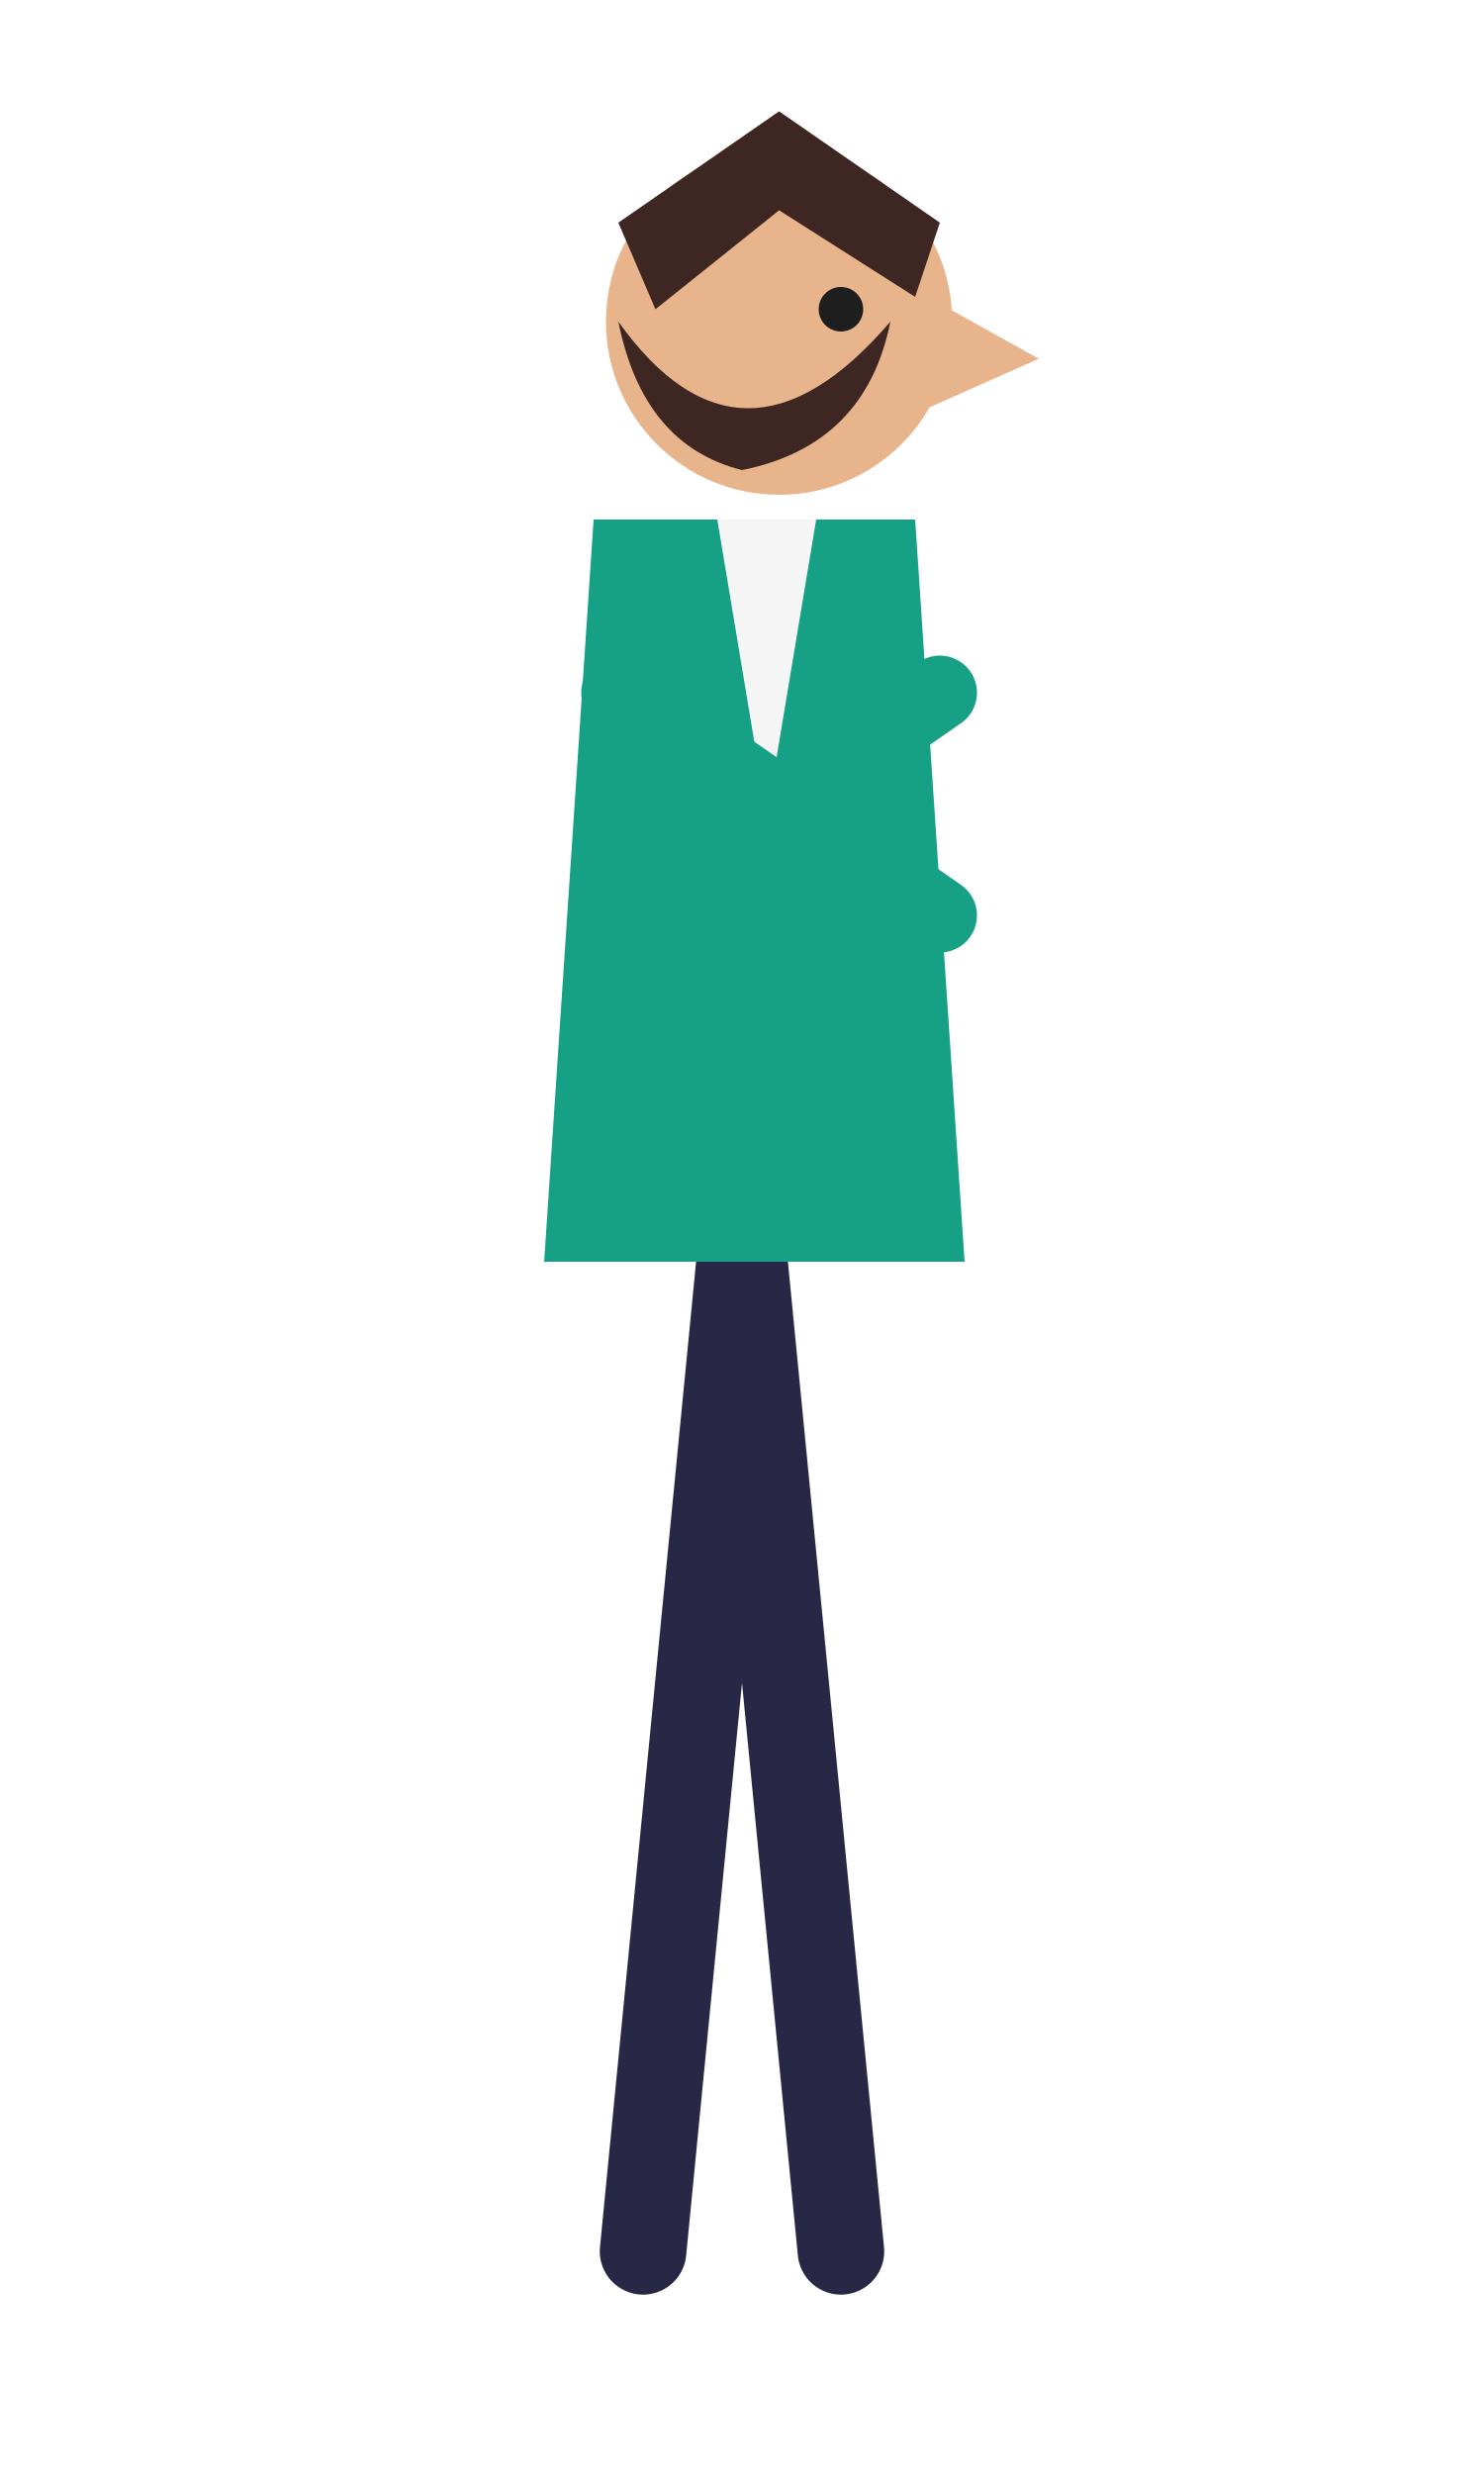
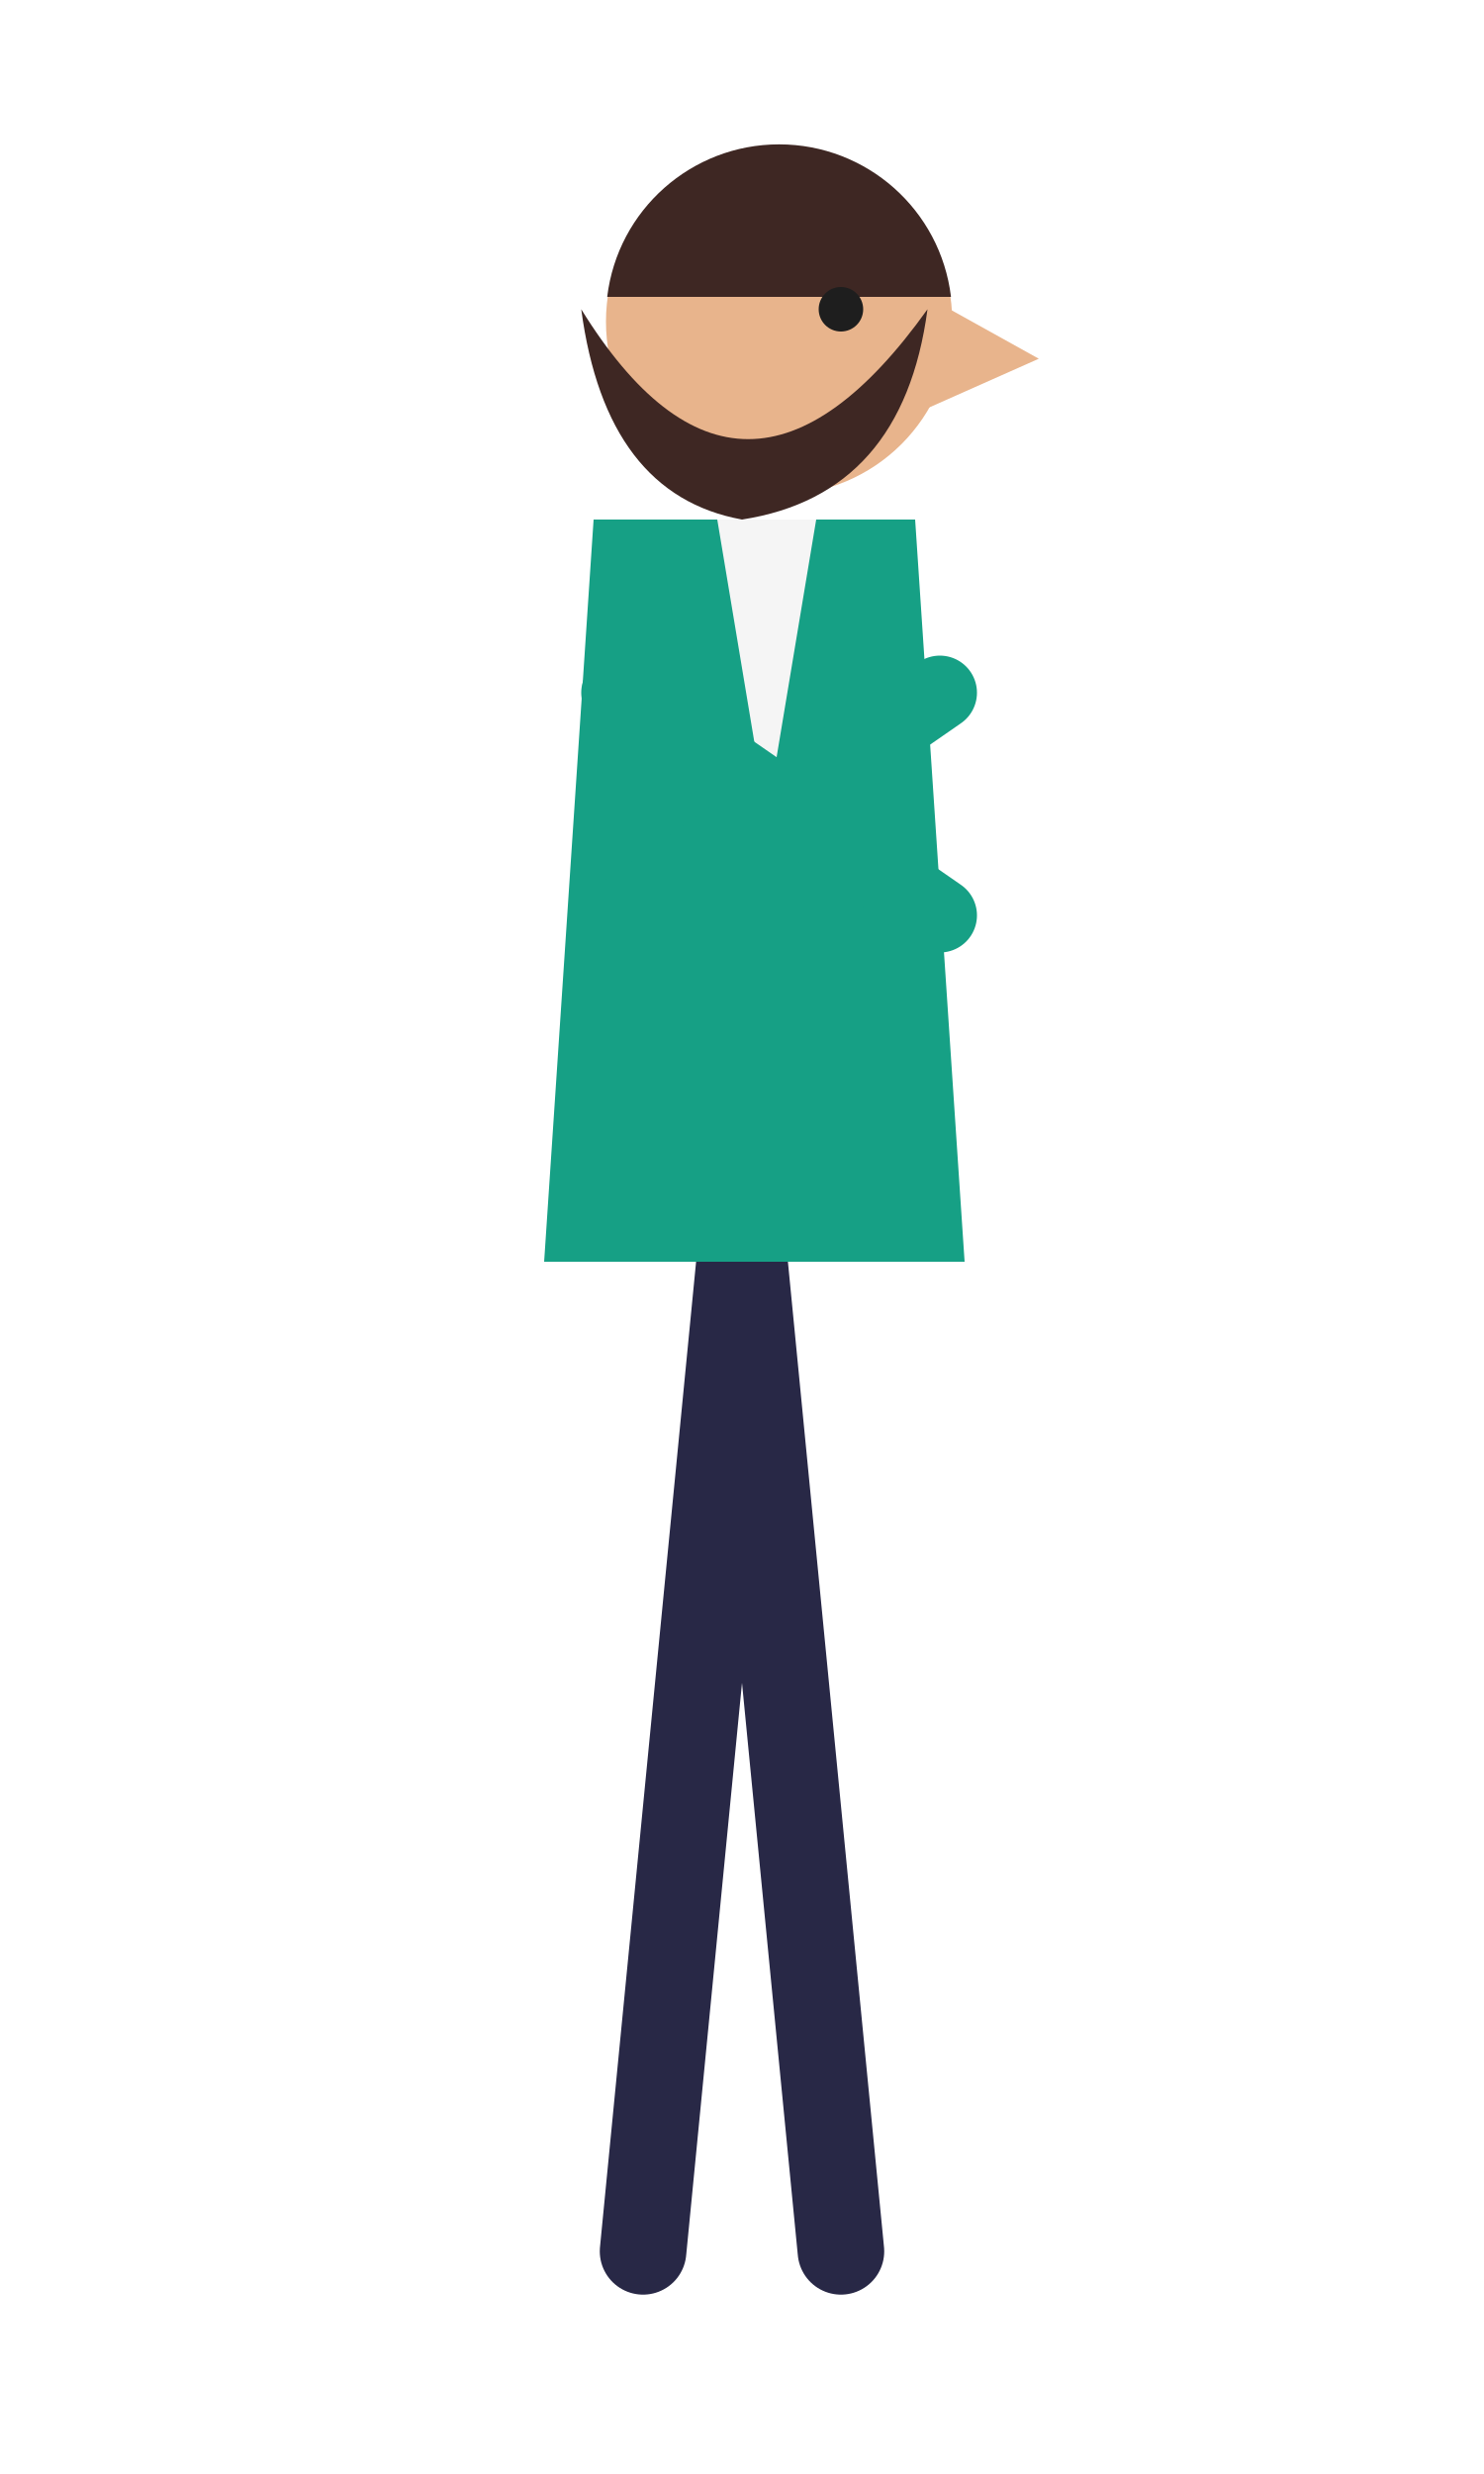
<svg xmlns="http://www.w3.org/2000/svg" viewBox="0 0 120 200" width="120" height="200">
  <g stroke="#282846" stroke-width="7" stroke-linecap="round" fill="none">
    <path d="M60 100 L68 182 M60 100 L52 182" />
  </g>
  <path d="M48 42 L74 42 L78 102 L44 102 Z" fill="#16a085" />
  <path d="M58 42 L66 42 L62 66 Z" fill="#f5f5f5" />
  <g stroke="#16a085" stroke-width="6" stroke-linecap="round" fill="none">
    <path d="M50 56 L76 74 M50 74 L76 56" />
  </g>
  <circle cx="63" cy="26" r="14" fill="#e8b48c" />
  <path d="M75 24 L84 29 L75 33 Z" fill="#e8b48c" />
-   <path d="M50 18 L63 9 L76 18 L74 24 L63 17 L53 25 Z" fill="#3e2723" />
+   <path d="M49.1 24 A14 14 0 0 1 76.9 24 Z" fill="#3e2723" />
  <circle cx="68" cy="25" r="1.8" fill="#1e1e1e" />
-   <path d="M50 26 Q60 40 72 26 Q70 36 60 38 Q52 36 50 26 Z" fill="#3e2723" />
+   <path d="M47 25 Q60 46 75 25 Q73 40 60 42 Q49 40 47 25 Z" fill="#3e2723" />
</svg>
